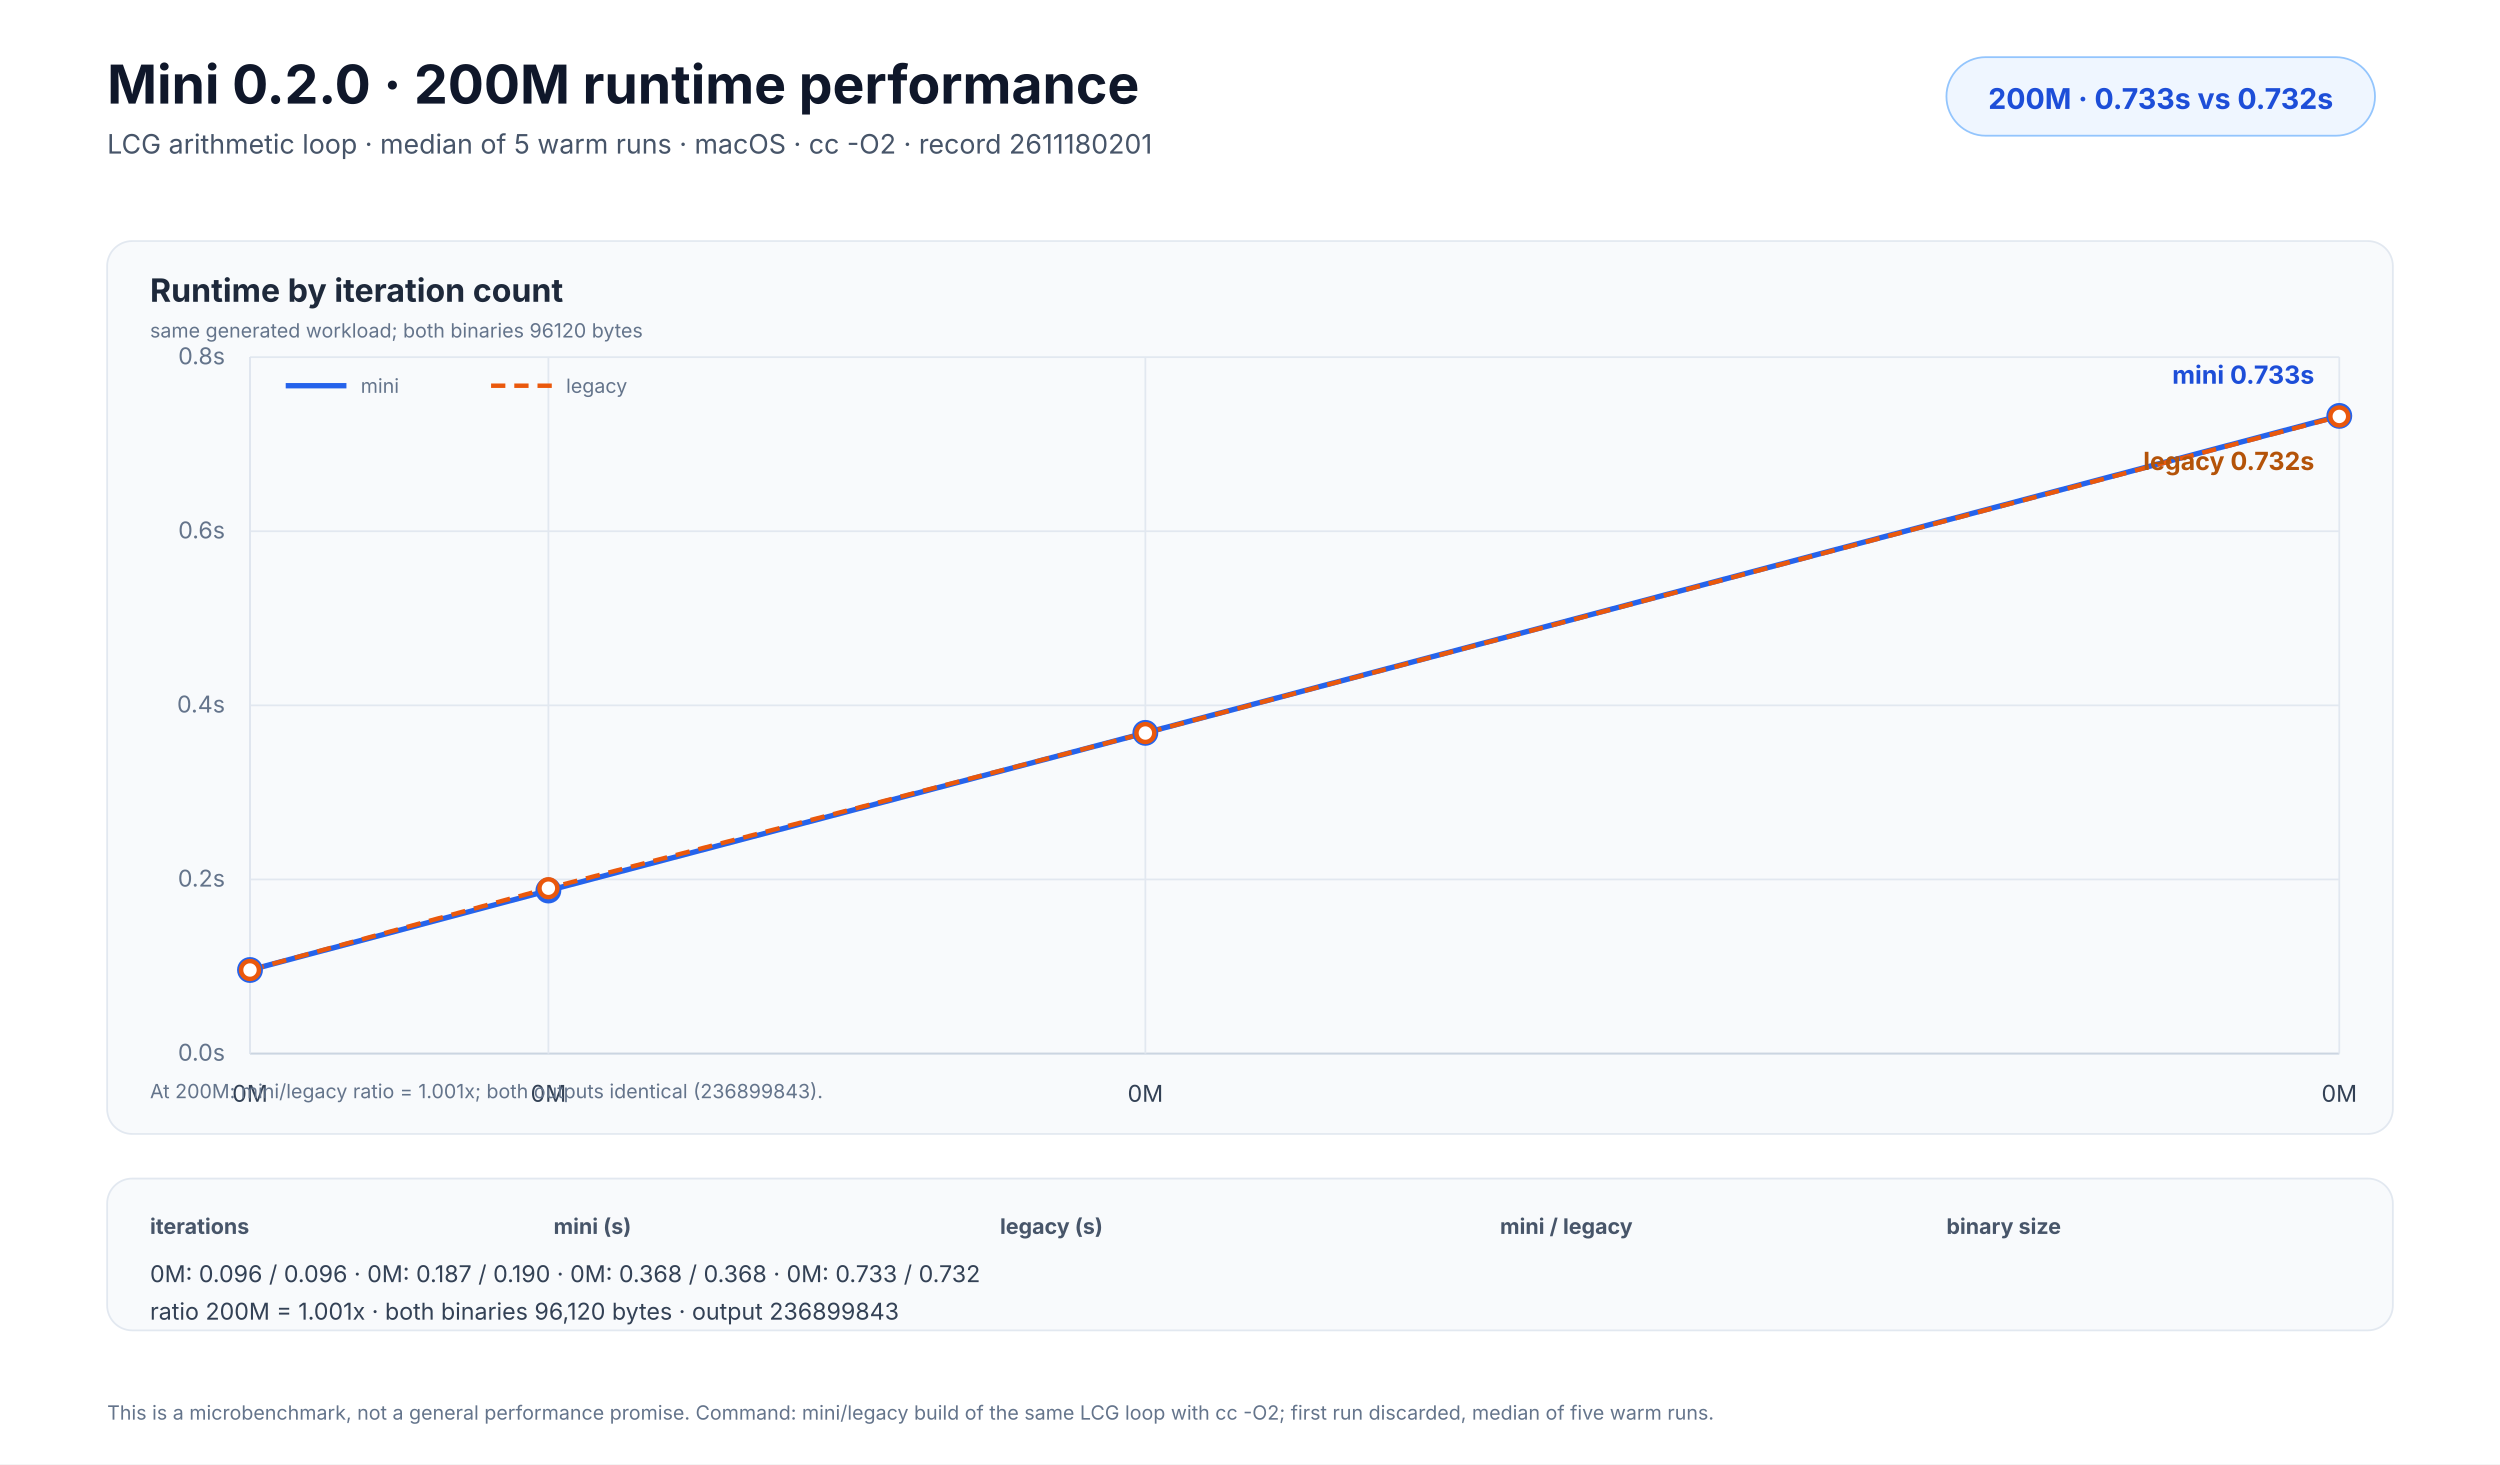
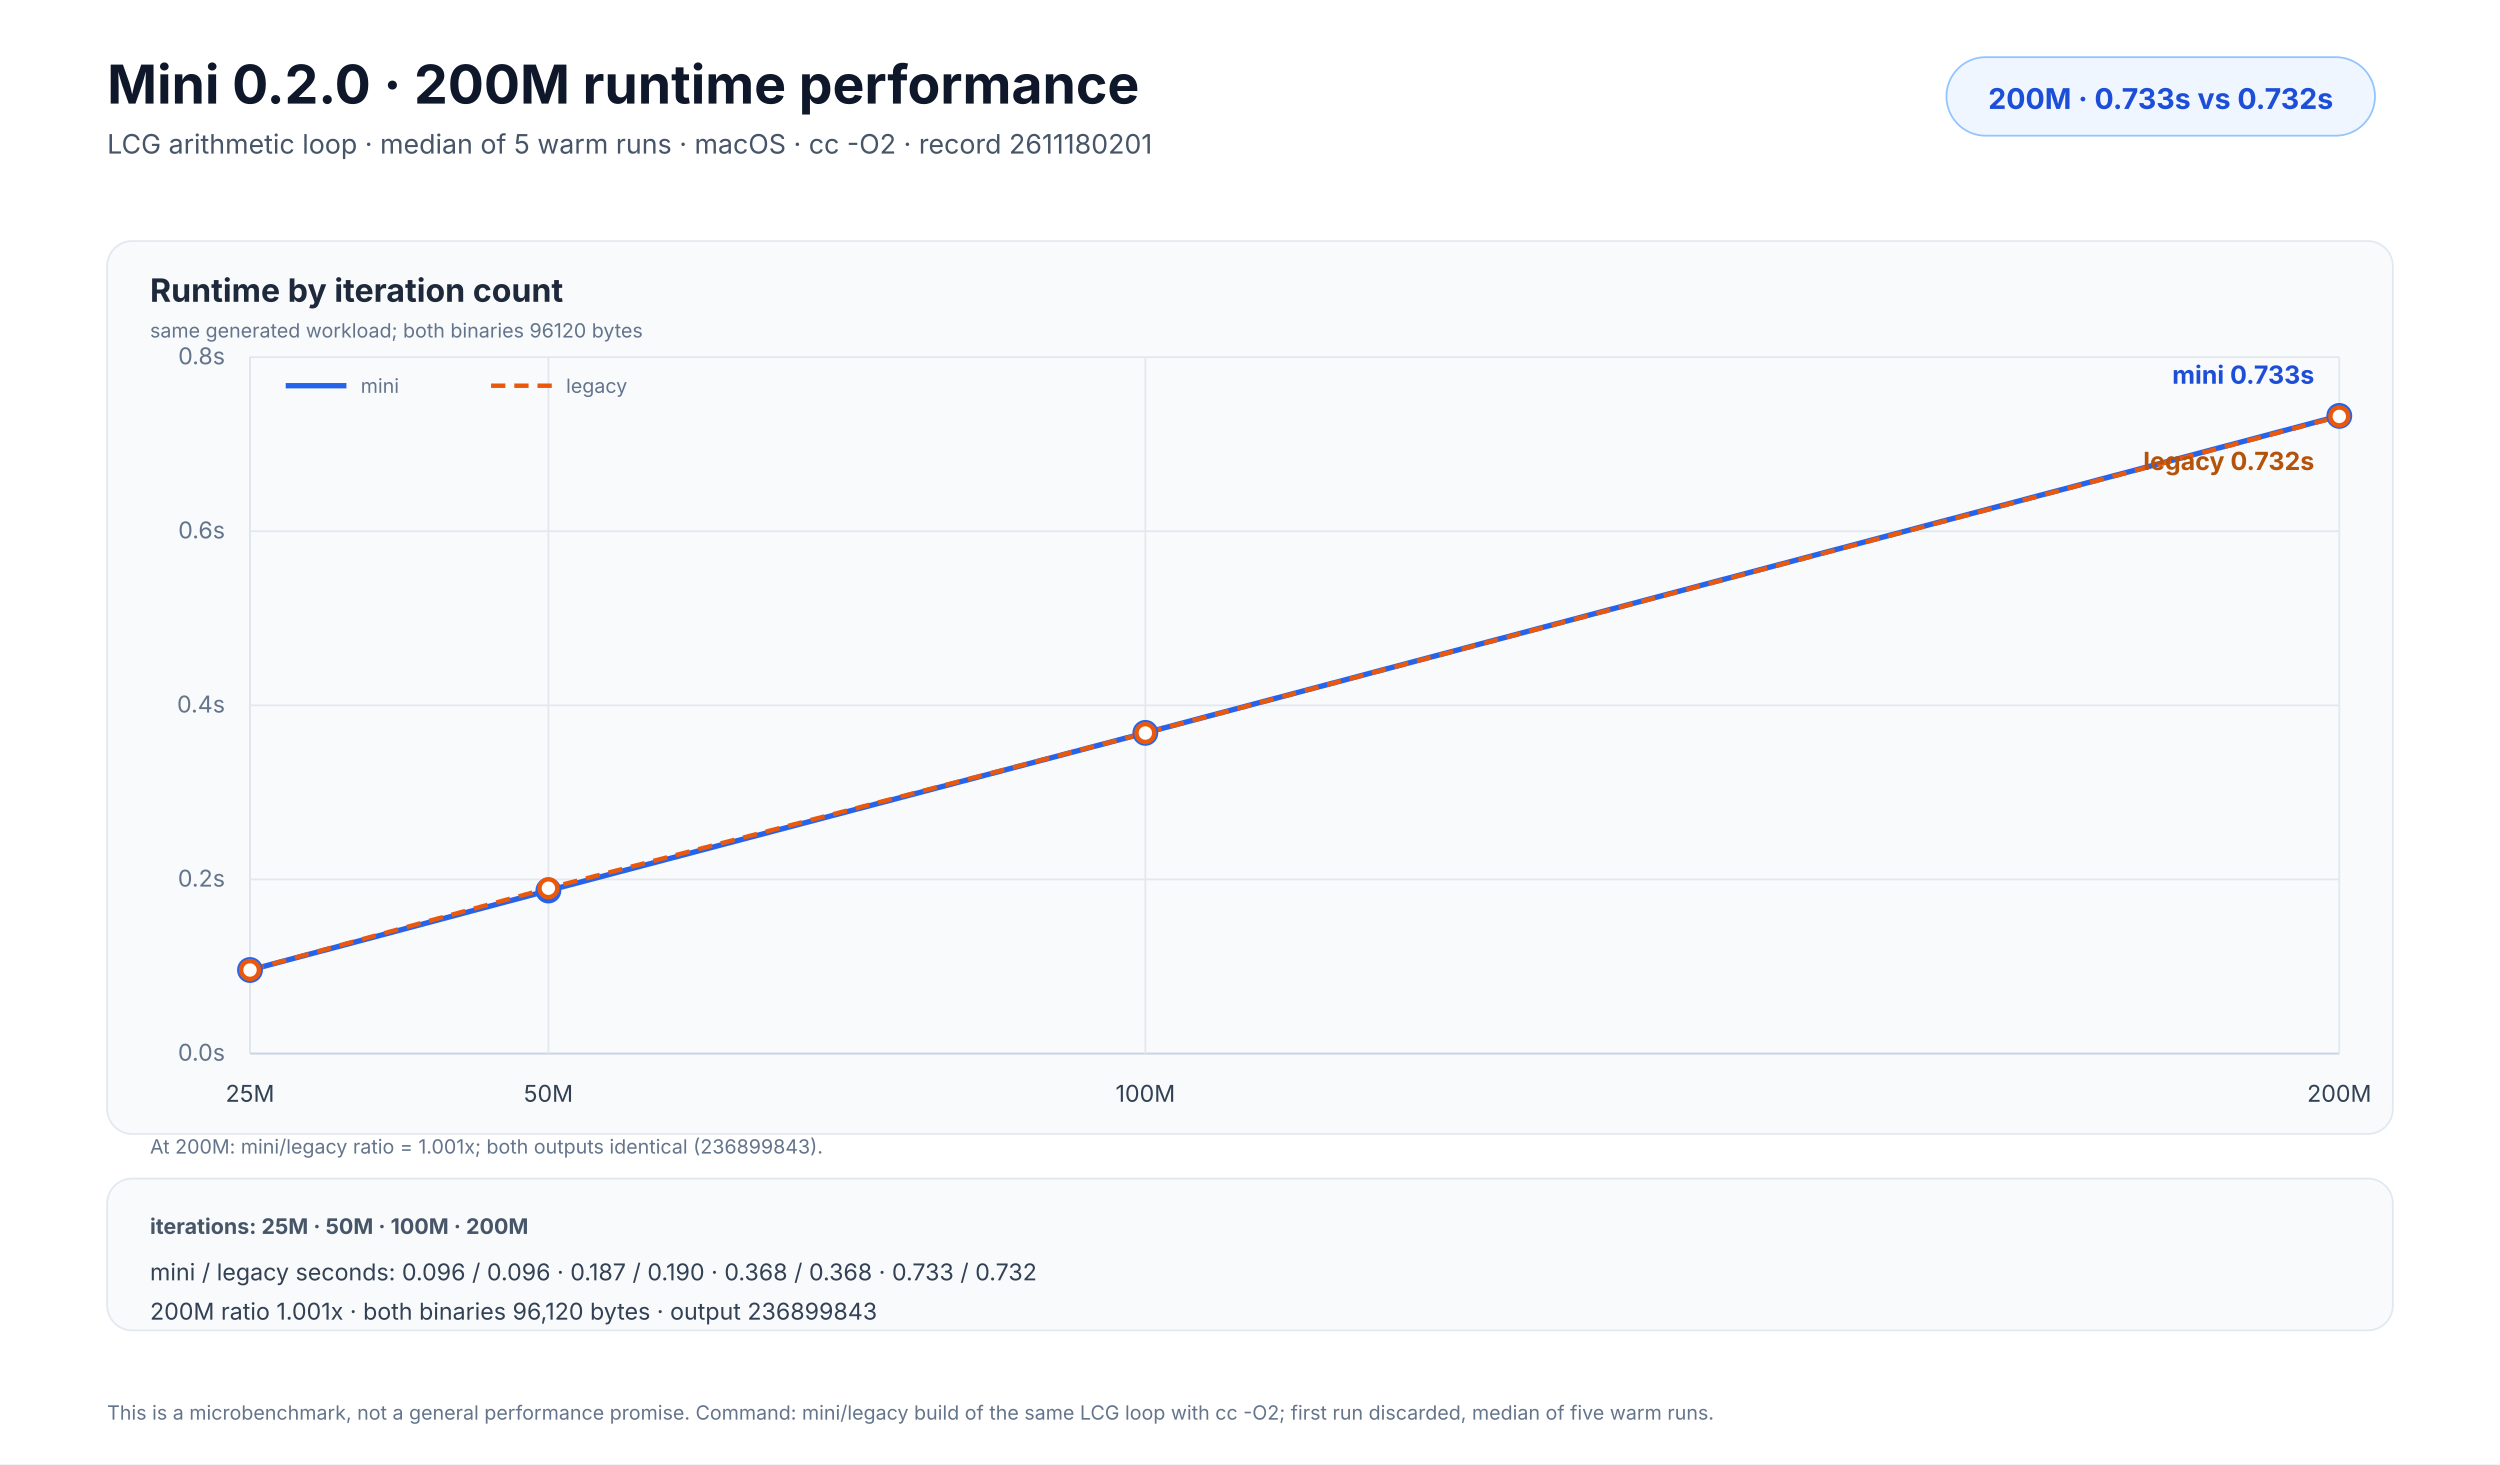
<svg xmlns="http://www.w3.org/2000/svg" width="1400" height="820" viewBox="0 0 1400 820" role="img" aria-labelledby="title desc">
  <defs>
    <style>
    .bg { fill: #ffffff; }
    .panel { fill: #f8fafc; stroke: #e2e8f0; stroke-width: 1; }
    .title { font-family: -apple-system, BlinkMacSystemFont, "Segoe UI", sans-serif; font-size: 30px; font-weight: 700; fill: #0f172a; }
    .subtitle { font-family: -apple-system, BlinkMacSystemFont, "Segoe UI", sans-serif; font-size: 15px; fill: #475569; }
    .panel-title { font-family: -apple-system, BlinkMacSystemFont, "Segoe UI", sans-serif; font-size: 18px; font-weight: 650; fill: #1e293b; }
    .axis { stroke: #cbd5e1; stroke-width: 1; }
    .grid { stroke: #e2e8f0; stroke-width: 1; }
    .tick { font-family: -apple-system, BlinkMacSystemFont, "Segoe UI", sans-serif; font-size: 13px; fill: #64748b; }
    .xlabel { font-family: -apple-system, BlinkMacSystemFont, "Segoe UI", sans-serif; font-size: 13px; fill: #334155; }
    .value { font-family: -apple-system, BlinkMacSystemFont, "Segoe UI", sans-serif; font-size: 14px; font-weight: 700; }
    .mini { stroke: #2563eb; stroke-width: 3; fill: none; }
    .legacy { stroke: #ea580c; stroke-width: 2.5; fill: none; stroke-dasharray: 8 5; }
    .badge { fill: #eff6ff; stroke: #93c5fd; stroke-width: 1; }
    .badge-text { font-family: -apple-system, BlinkMacSystemFont, "Segoe UI", sans-serif; font-size: 16px; font-weight: 700; fill: #1d4ed8; }
    .metric { font-family: -apple-system, BlinkMacSystemFont, "Segoe UI", sans-serif; font-size: 14px; fill: #334155; }
    .small { font-family: -apple-system, BlinkMacSystemFont, "Segoe UI", sans-serif; font-size: 11px; fill: #64748b; }
    .table { font-family: -apple-system, BlinkMacSystemFont, "Segoe UI", sans-serif; font-size: 13px; fill: #334155; }
    .thead { font-family: -apple-system, BlinkMacSystemFont, "Segoe UI", sans-serif; font-size: 12px; font-weight: 700; fill: #475569; }
  </style>
  </defs>
  <rect class="bg" x="0" y="0" width="1400" height="820" />
  <text class="title" x="60" y="58">Mini 0.2.0 · 200M runtime performance</text>
  <text class="subtitle" x="60" y="86">LCG arithmetic loop · median of 5 warm runs · macOS · cc -O2 · record 2611180201</text>
  <rect class="badge" x="1090" y="32" width="240" height="44" rx="22" />
  <text class="badge-text" x="1210" y="61" text-anchor="middle">200M · 0.733s vs 0.732s</text>
  <rect class="panel" x="60" y="135" width="1280" height="500" rx="14" />
  <text class="panel-title" x="84" y="169">Runtime by iteration count</text>
  <text class="small" x="84" y="189">same generated workload; both binaries 96120 bytes</text>
  <line class="grid" x1="140" y1="590.0" x2="1310" y2="590.0" />
  <text class="tick" x="126" y="594.0" text-anchor="end">0.0s</text>
  <line class="grid" x1="140" y1="492.5" x2="1310" y2="492.5" />
  <text class="tick" x="126" y="496.5" text-anchor="end">0.2s</text>
  <line class="grid" x1="140" y1="395.0" x2="1310" y2="395.0" />
  <text class="tick" x="126" y="399.0" text-anchor="end">0.4s</text>
  <line class="grid" x1="140" y1="297.5" x2="1310" y2="297.5" />
  <text class="tick" x="126" y="301.5" text-anchor="end">0.6s</text>
  <line class="grid" x1="140" y1="200.0" x2="1310" y2="200.0" />
  <text class="tick" x="126" y="204.0" text-anchor="end">0.8s</text>
  <line class="axis" x1="140" y1="200" x2="140" y2="590" />
  <line class="axis" x1="140" y1="590" x2="1310" y2="590" />
  <line class="grid" x1="140.0" y1="200" x2="140.0" y2="590" />
-   <text class="xlabel" x="140.0" y="617" text-anchor="middle">0M</text>
+   <text class="xlabel" x="140.0" y="617" text-anchor="middle">25M</text>
  <line class="grid" x1="307.1" y1="200" x2="307.1" y2="590" />
-   <text class="xlabel" x="307.1" y="617" text-anchor="middle">0M</text>
+   <text class="xlabel" x="307.1" y="617" text-anchor="middle">50M</text>
  <line class="grid" x1="641.4" y1="200" x2="641.4" y2="590" />
-   <text class="xlabel" x="641.4" y="617" text-anchor="middle">0M</text>
+   <text class="xlabel" x="641.4" y="617" text-anchor="middle">100M</text>
  <line class="grid" x1="1310.0" y1="200" x2="1310.0" y2="590" />
-   <text class="xlabel" x="1310.0" y="617" text-anchor="middle">0M</text>
+   <text class="xlabel" x="1310.0" y="617" text-anchor="middle">200M</text>
  <polyline class="mini" points="140.0,543.2 307.1,498.7 641.4,410.4 1310.0,232.9" />
  <polyline class="legacy" points="140.0,543.2 307.1,497.4 641.4,410.5 1310.0,233.2" />
  <circle cx="140.0" cy="543.2" r="6" fill="#ffffff" stroke="#2563eb" stroke-width="2.5" />
  <circle cx="140.0" cy="543.2" r="5" fill="#ffffff" stroke="#ea580c" stroke-width="2.5" />
  <circle cx="307.1" cy="498.7" r="6" fill="#ffffff" stroke="#2563eb" stroke-width="2.5" />
  <circle cx="307.1" cy="497.4" r="5" fill="#ffffff" stroke="#ea580c" stroke-width="2.5" />
  <circle cx="641.4" cy="410.4" r="6" fill="#ffffff" stroke="#2563eb" stroke-width="2.5" />
  <circle cx="641.4" cy="410.5" r="5" fill="#ffffff" stroke="#ea580c" stroke-width="2.5" />
  <circle cx="1310.0" cy="232.9" r="6" fill="#ffffff" stroke="#2563eb" stroke-width="2.5" />
  <circle cx="1310.0" cy="233.2" r="5" fill="#ffffff" stroke="#ea580c" stroke-width="2.5" />
  <text class="value" x="1296.0" y="214.9" text-anchor="end" fill="#1d4ed8">mini 0.733s</text>
  <text class="value" x="1296.0" y="263.2" text-anchor="end" fill="#b45309">legacy 0.732s</text>
  <line class="mini" x1="160" y1="216" x2="194" y2="216" />
  <text class="small" x="202" y="220">mini</text>
  <line class="legacy" x1="275" y1="216" x2="309" y2="216" />
  <text class="small" x="317" y="220">legacy</text>
-   <text class="small" x="84" y="615">At 200M: mini/legacy ratio = 1.001x; both outputs identical (236899843).</text>
+   <text class="small" x="84" y="646">At 200M: mini/legacy ratio = 1.001x; both outputs identical (236899843).</text>
  <rect class="panel" x="60" y="660" width="1280" height="85" rx="14" />
-   <text class="thead" x="84" y="691">iterations</text>
-   <text class="thead" x="310" y="691">mini (s)</text>
-   <text class="thead" x="560" y="691">legacy (s)</text>
-   <text class="thead" x="840" y="691">mini / legacy</text>
-   <text class="thead" x="1090" y="691">binary size</text>
-   <text class="table" x="84" y="718">0M: 0.096 / 0.096   ·   0M: 0.187 / 0.190   ·   0M: 0.368 / 0.368   ·   0M: 0.733 / 0.732</text>
-   <text class="table" x="84" y="739">ratio 200M = 1.001x   ·   both binaries 96,120 bytes   ·   output 236899843</text>
+   <text class="thead" x="84" y="691">iterations: 25M · 50M · 100M · 200M</text>
+   <text class="table" x="84" y="717">mini / legacy seconds: 0.096 / 0.096 · 0.187 / 0.190 · 0.368 / 0.368 · 0.733 / 0.732</text>
+   <text class="table" x="84" y="739">200M ratio 1.001x · both binaries 96,120 bytes · output 236899843</text>
  <text class="small" x="60" y="795">This is a microbenchmark, not a general performance promise. Command: mini/legacy build of the same LCG loop with cc -O2; first run discarded, median of five warm runs.</text>
</svg>
